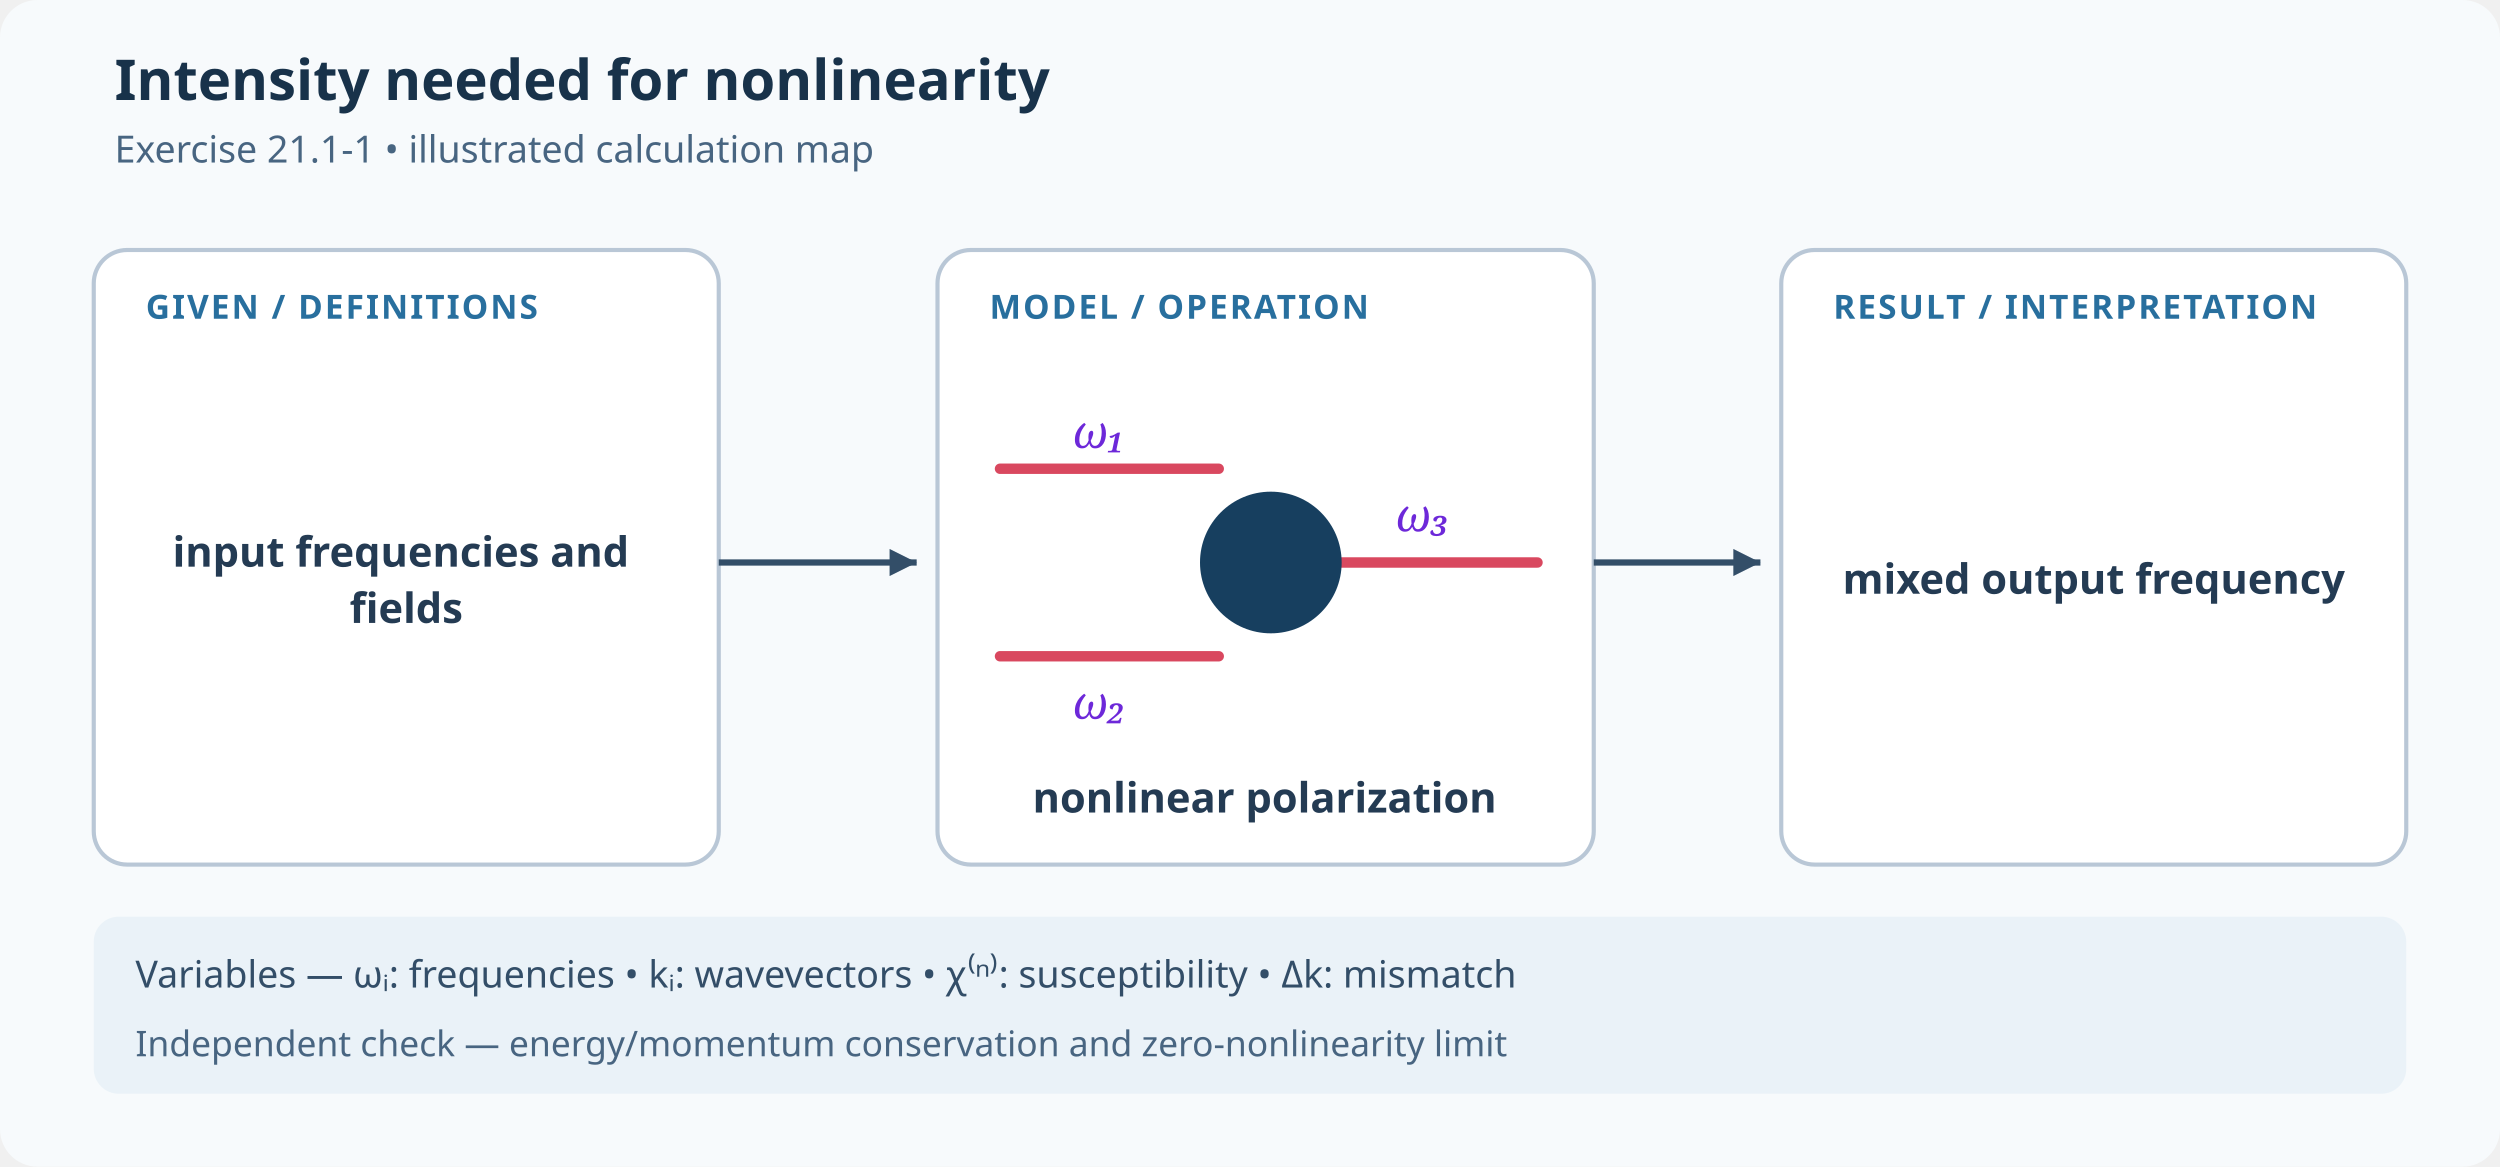
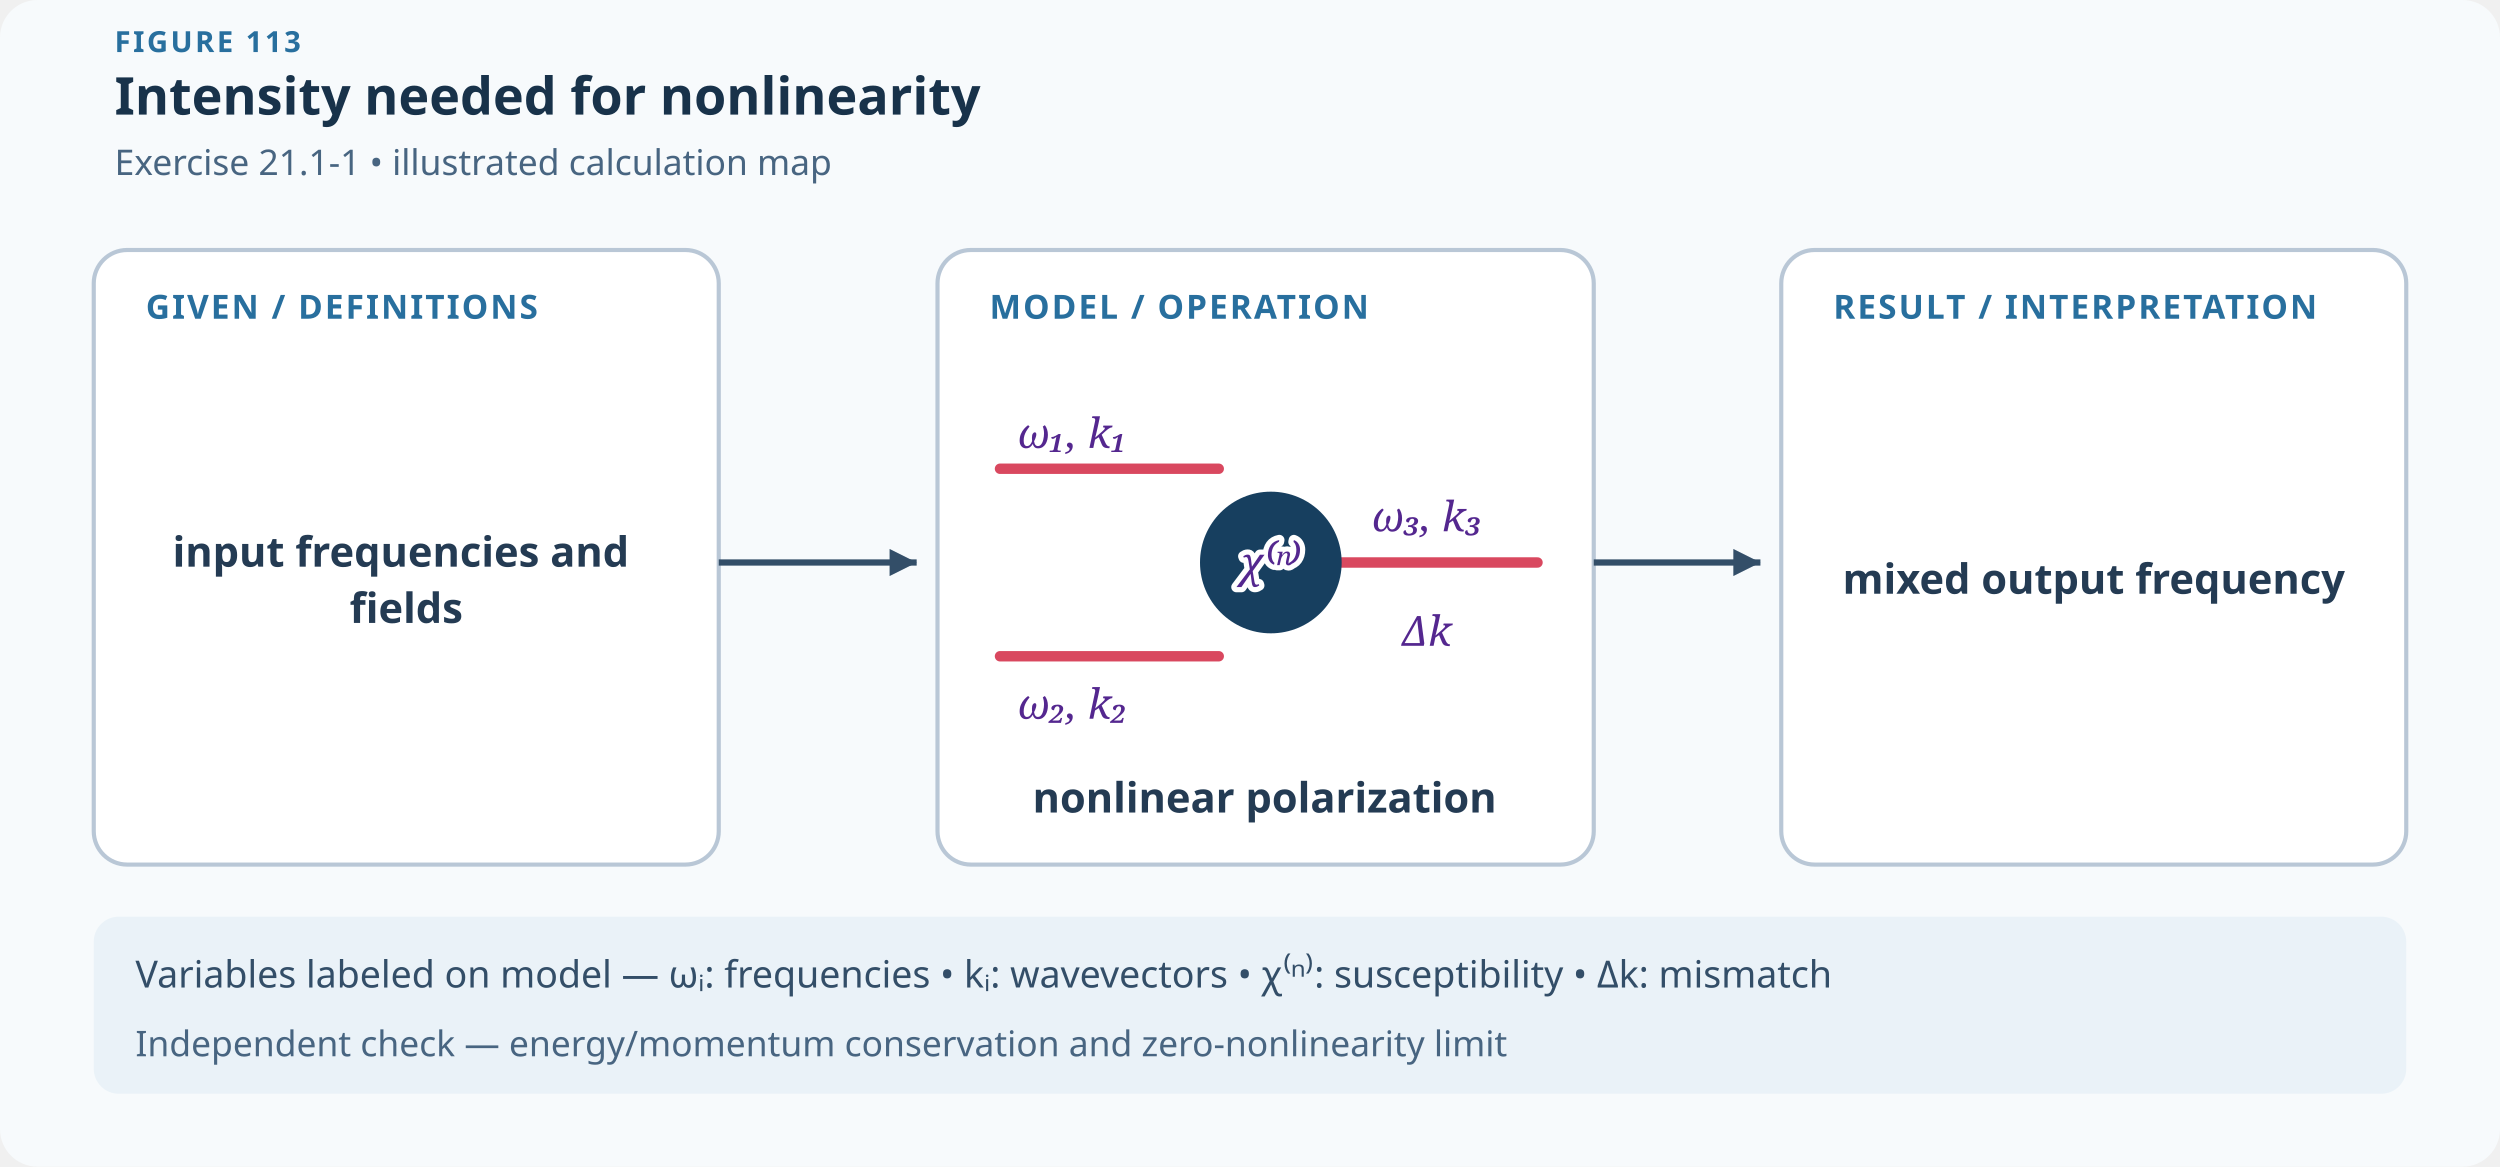
- <svg xmlns="http://www.w3.org/2000/svg" width="1200" height="560" viewBox="0 0 1200 560" role="img" aria-labelledby="title desc">
+ <svg xmlns="http://www.w3.org/2000/svg" width="1200" height="560" viewBox="0 0 1200 560" role="img" aria-labelledby="title desc" data-category="nonlinear" data-figure="113">
  <defs>
    <style>
-       .bg{fill:#f7fafc}.card{fill:#fff;stroke:#b9c7d6;stroke-width:2}.band{fill:#eaf2f8}.head{font:700 27px sans-serif;fill:#18324a}.sub{font:18px sans-serif;fill:#486581}.tag{font:700 16px sans-serif;fill:#286f9e;letter-spacing:1px}.label{font:700 20px sans-serif;fill:#243b53;text-anchor:middle}.legend{font:18px sans-serif;fill:#334e68}.check{font:17px sans-serif;fill:#486581}.accent{fill:none;stroke:#d9485f;stroke-width:5;stroke-linecap:round;stroke-linejoin:round}.accent2{fill:none;stroke:#8b5cf6;stroke-width:4;stroke-linecap:round;stroke-linejoin:round}.optic{fill:none;stroke:#286f9e;stroke-width:5}.thin{fill:none;stroke:#61788a;stroke-width:3}.axis{fill:none;stroke:#8295a5;stroke-width:2}.point{fill:#173f5f}.iconbox{fill:#edf7ff;stroke:#286f9e;stroke-width:3}.opticfill{fill:#286f9e}.layer1{fill:#d9ecff;stroke:#286f9e;stroke-width:2}.layer2{fill:#e7f7ee;stroke:#2b7a78;stroke-width:2}.icontext{font:italic 22px serif;fill:#6d28d9}.flow{stroke:#334e68;stroke-width:3;marker-end:url(#arrow)}
+       .bg{fill:#f7fafc}.card{fill:#fff;stroke:#b9c7d6;stroke-width:2}.band{fill:#eaf2f8}.figureid{font:700 14px sans-serif;fill:#286f9e;letter-spacing:1.2px}.head{font:700 25px sans-serif;fill:#18324a}.sub{font:17px sans-serif;fill:#486581}.tag{font:700 16px sans-serif;fill:#286f9e;letter-spacing:1px}.label{font:700 20px sans-serif;fill:#243b53;text-anchor:middle}.legend{font:18px sans-serif;fill:#334e68}.check{font:17px sans-serif;fill:#486581}.accent{fill:none;stroke:#d9485f;stroke-width:5;stroke-linecap:round;stroke-linejoin:round}.accent2{fill:none;stroke:#8b5cf6;stroke-width:4;stroke-linecap:round;stroke-linejoin:round}.optic{fill:none;stroke:#286f9e;stroke-width:5}.thin{fill:none;stroke:#61788a;stroke-width:3}.axis{fill:none;stroke:#8295a5;stroke-width:2}.point{fill:#173f5f}.iconbox{fill:#edf7ff;stroke:#286f9e;stroke-width:3}.opticfill{fill:#286f9e}.layer1{fill:#d9ecff;stroke:#286f9e;stroke-width:2}.layer2{fill:#e7f7ee;stroke:#2b7a78;stroke-width:2}.icontext{font:italic 22px serif;fill:#6d28d9}.var{font:italic 20px serif;fill:#54278f;text-anchor:middle;paint-order:stroke;stroke:#fff;stroke-width:5px;stroke-linejoin:round}.smallvar{font-size:17px}.callout{fill:none;stroke:#54278f;stroke-width:2}.tick{fill:none;stroke:#54278f;stroke-width:2}.flow{stroke:#334e68;stroke-width:3;marker-end:url(#arrow)}
    </style>
    <marker id="arrow" markerUnits="userSpaceOnUse" markerWidth="13" markerHeight="13" refX="13" refY="6.5" orient="auto">
      <path d="M0,0 L13,6.5 L0,13 Z" fill="#334e68" />
    </marker>
  </defs>
  <rect class="bg" width="1200" height="560" rx="18" />
-   <text class="head" x="55" y="48">Intensity needed for nonlinearity</text>
-   <text class="sub" x="55" y="78">Exercise 21.1-1 • illustrated calculation map</text>
+   <text class="figureid" x="55" y="25">FIGURE 113</text>
+   <text class="head" x="55" y="55">Intensity needed for nonlinearity</text>
+   <text class="sub" x="55" y="84">Exercise 21.1-1 • illustrated calculation map</text>
  <rect class="card" x="45" y="120" width="300" height="295" rx="16" />
  <rect class="card" x="450" y="120" width="315" height="295" rx="16" />
  <rect class="card" x="855" y="120" width="300" height="295" rx="16" />
  <text class="tag" x="70" y="153">GIVEN / DEFINITIONS</text>
  <text class="tag" x="475" y="153">MODEL / OPERATION</text>
  <text class="tag" x="880" y="153">RESULT / INTERPRETATION</text>
  <text class="label" x="195">
    <tspan x="195" y="272">input frequencies and</tspan>
    <tspan x="195" y="299">fields</tspan>
  </text>
  <text class="label" x="607">
    <tspan x="607" y="390">nonlinear polarization</tspan>
  </text>
  <text class="label" x="1005">
    <tspan x="1005" y="285">mixed output frequency</tspan>
  </text>
  <line class="flow" x1="345" y1="270" x2="440" y2="270" />
  <line class="flow" x1="765" y1="270" x2="845" y2="270" />
  <path class="accent" d="M480 225 H585 M480 315 H585 M635 270 H738" />
  <circle class="point" cx="610" cy="270" r="34" />
-   <text class="icontext" x="515" y="215">ω₁</text>
-   <text class="icontext" x="515" y="345">ω₂</text>
-   <text class="icontext" x="670" y="255">ω₃</text>
+   <g id="variable-labels">
+     <text class="var" x="515" y="215">ω₁, k₁</text>
+     <text class="var" x="515" y="345">ω₂, k₂</text>
+     <text class="var" x="685" y="255">ω₃, k₃</text>
+     <text class="var" x="610" y="277">χ⁽ⁿ⁾</text>
+     <text class="var" x="685" y="310">Δk</text>
+   </g>
  <rect class="band" x="45" y="440" width="1110" height="85" rx="12" />
-   <text class="legend" x="65" y="474">Variables — ωᵢ: frequencies • kᵢ: wavevectors • χ⁽ⁿ⁾: susceptibility • Δk: mismatch</text>
+   <text class="legend" x="65" y="474">Variables labeled on model — ωᵢ: frequencies • kᵢ: wavevectors • χ⁽ⁿ⁾: susceptibility • Δk: mismatch</text>
  <text class="check" x="65" y="507">Independent check — energy/momentum conservation and zero-nonlinearity limit</text>
</svg>
